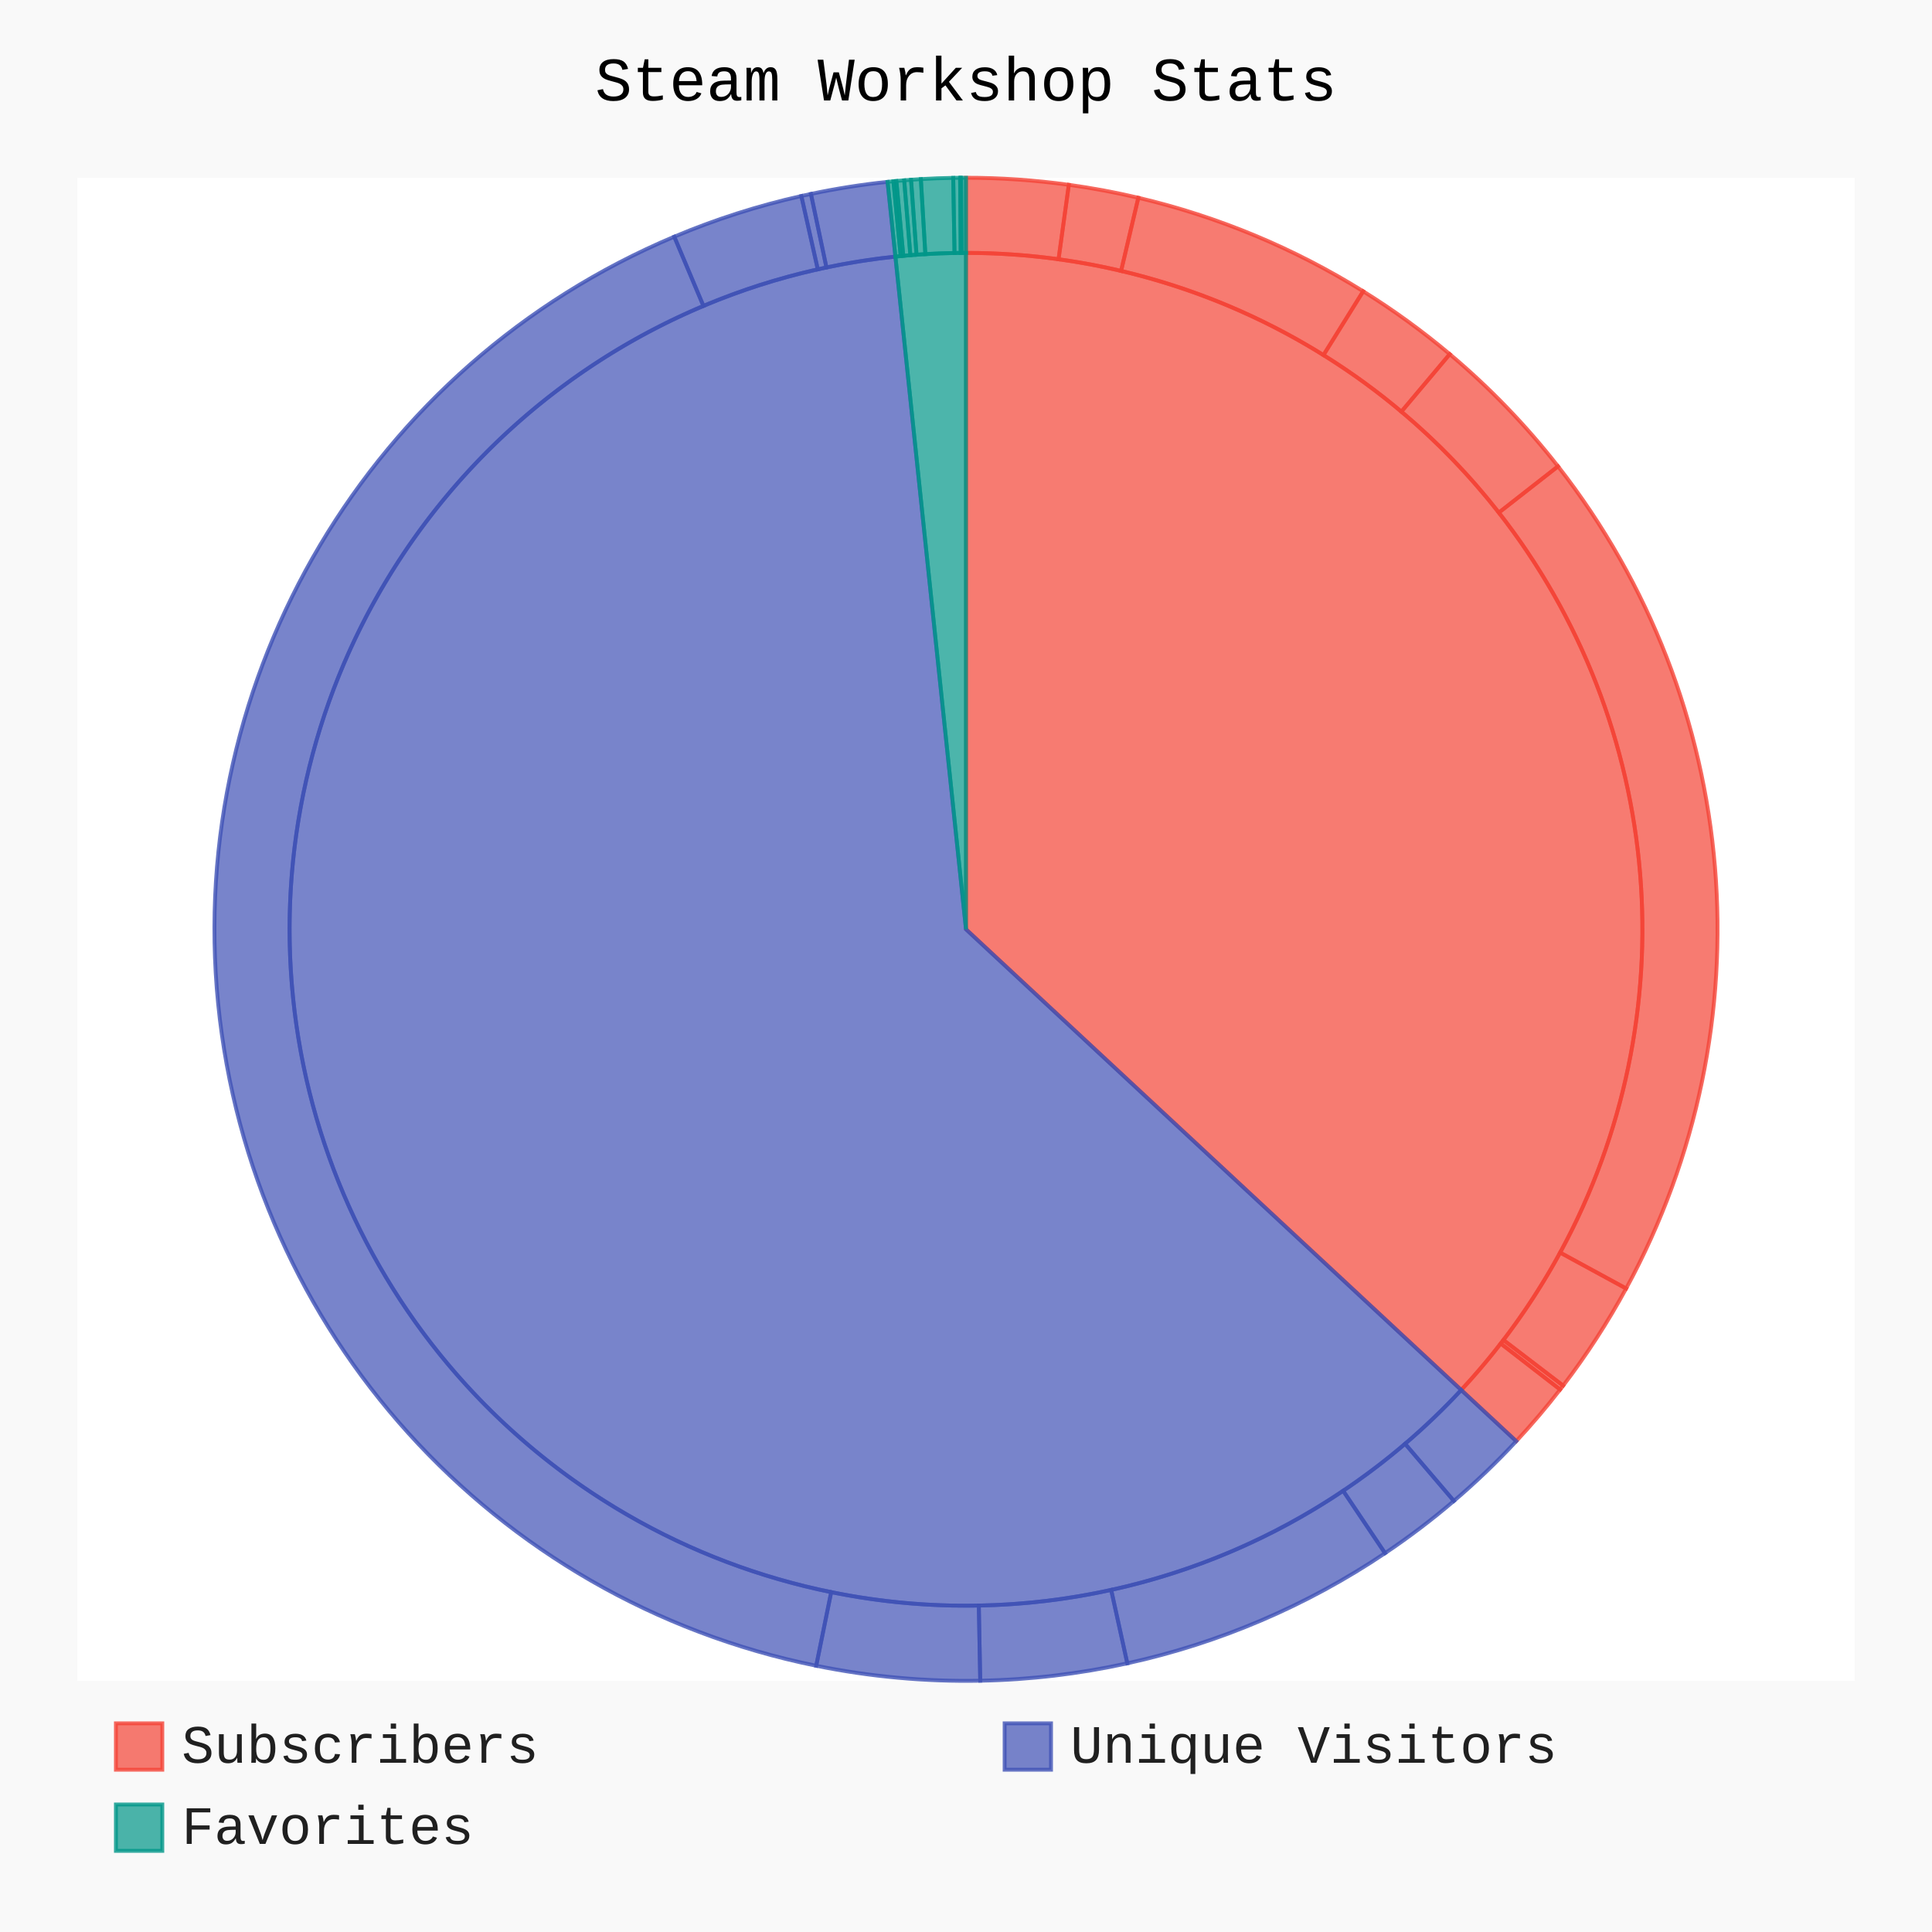
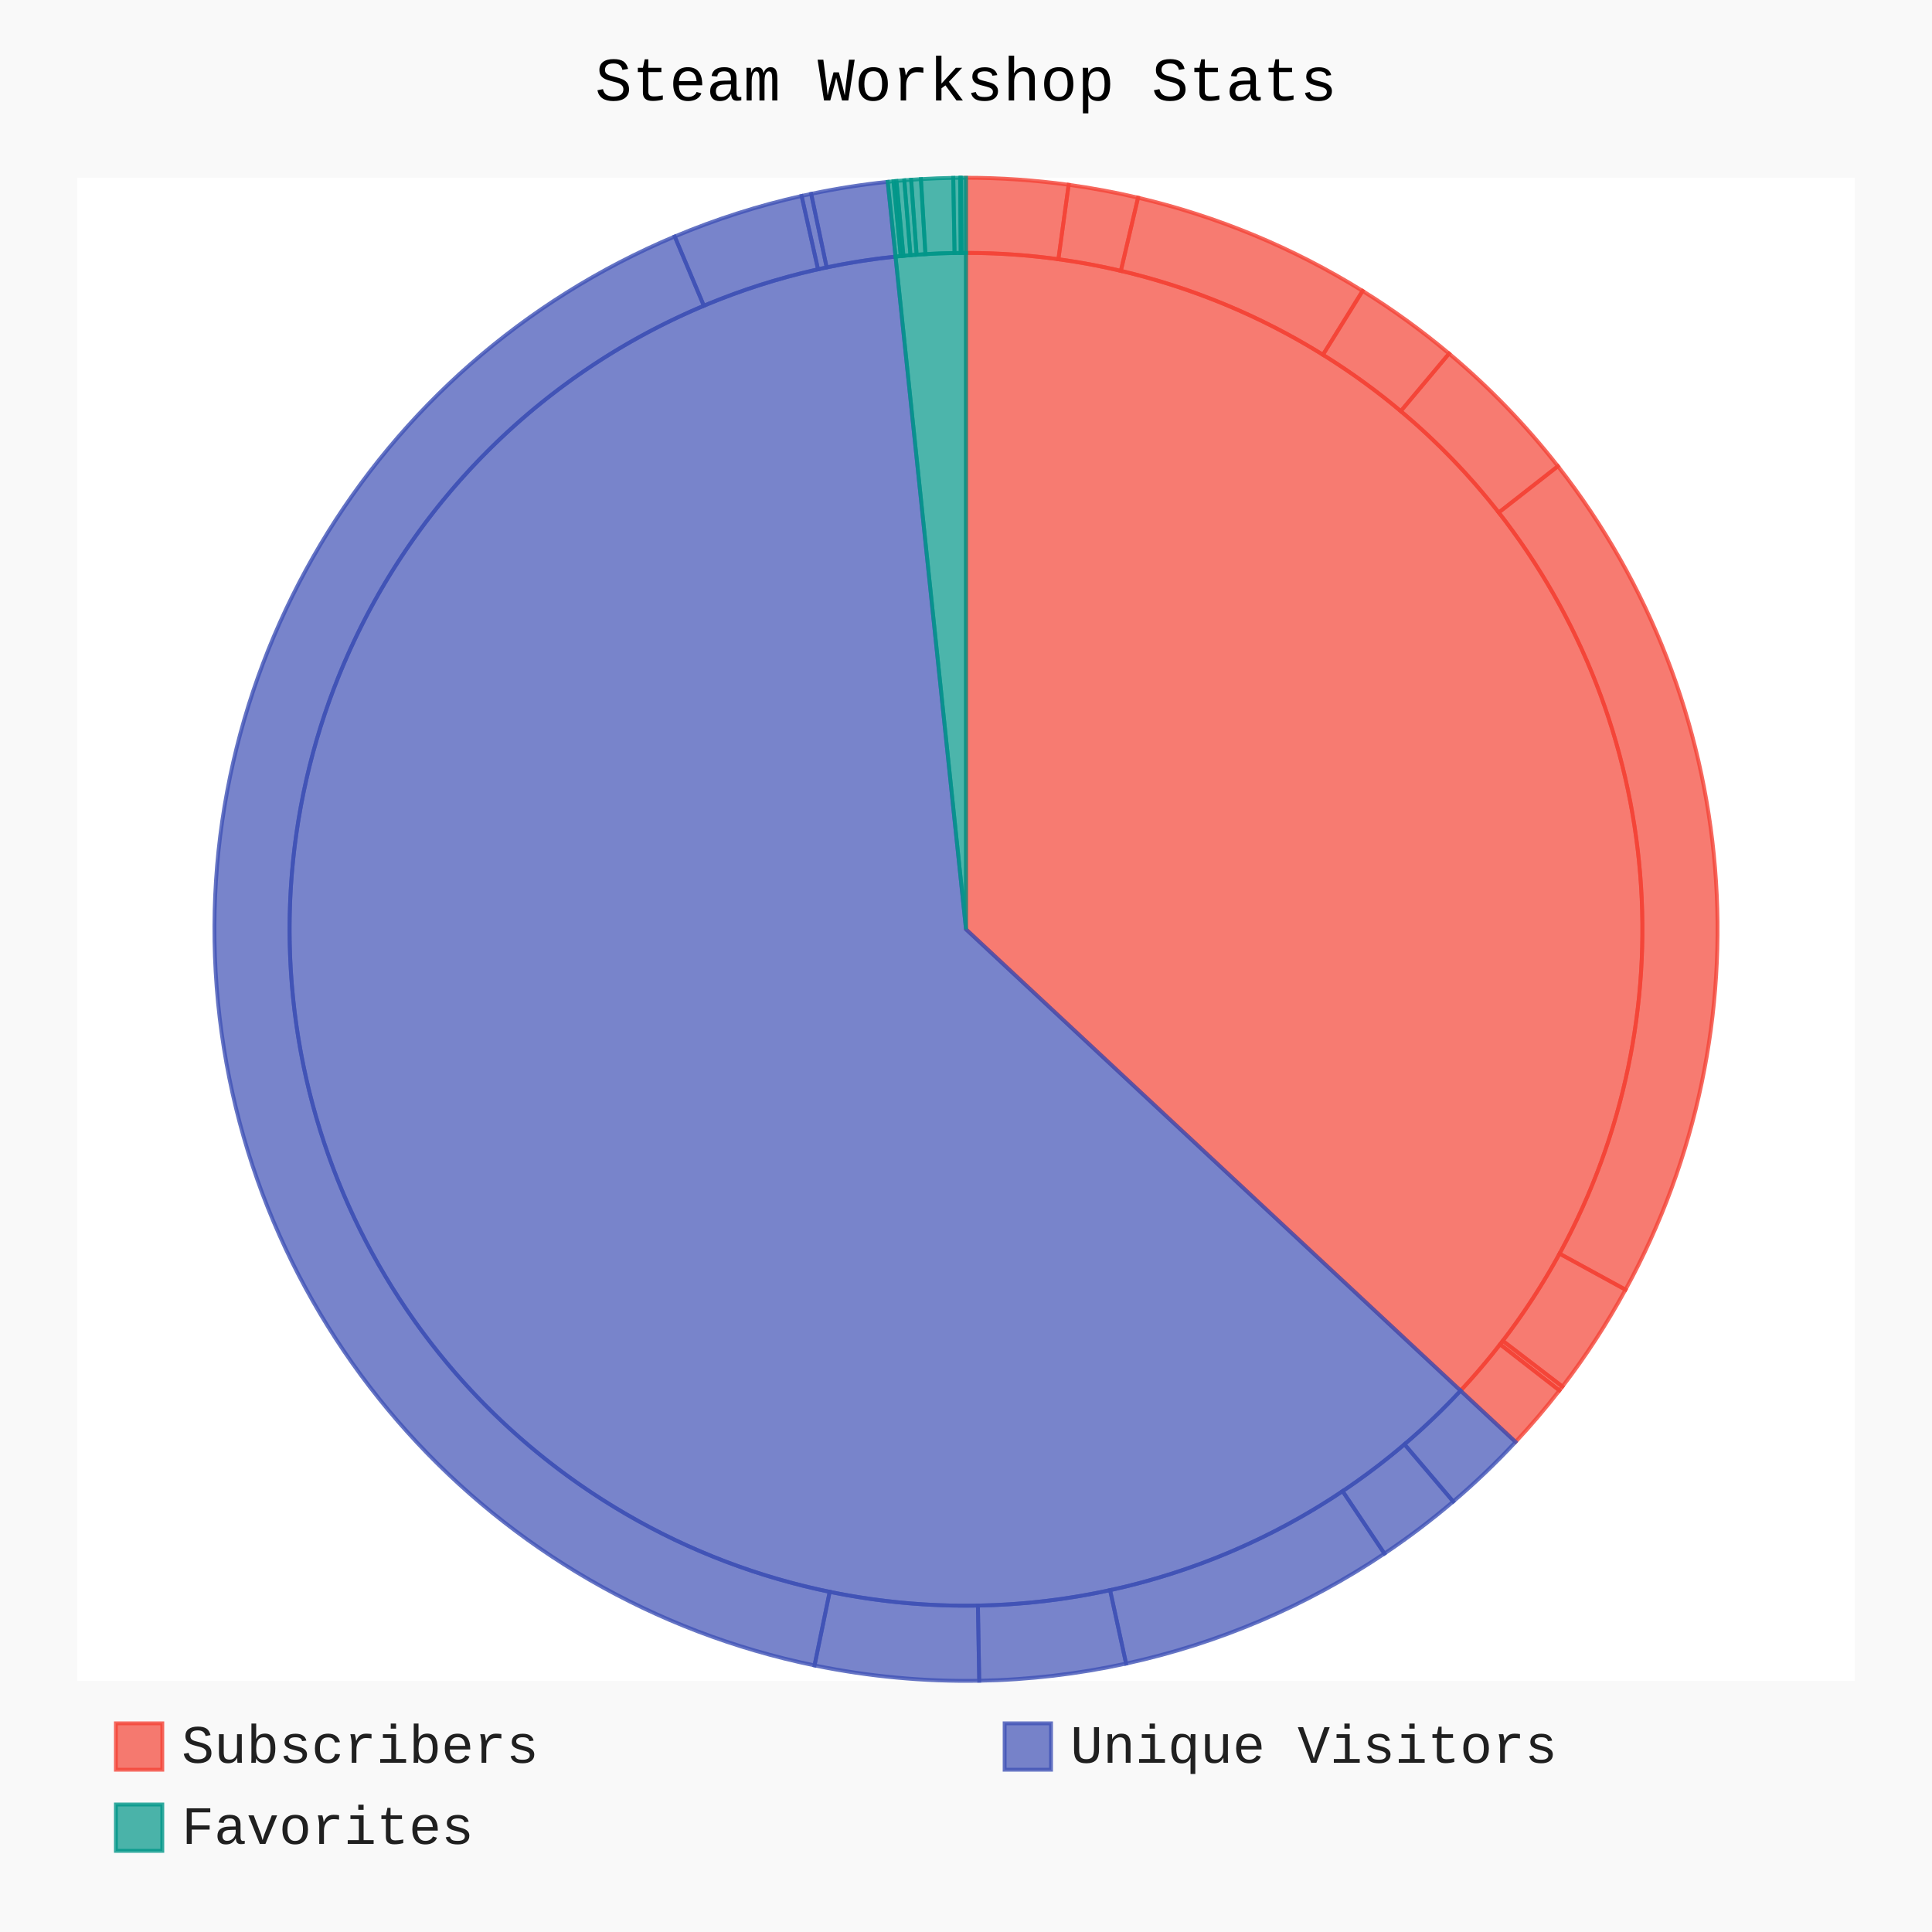
- <svg xmlns="http://www.w3.org/2000/svg" id="chart-5f4dbc70-7d49-49d0-8728-f230b29866b0" class="pygal-chart" viewBox="0 0 500 500" width="500" height="500">
+ <svg xmlns="http://www.w3.org/2000/svg" id="chart-46b74b4c-9e61-4834-9c75-43b036c89100" class="pygal-chart" viewBox="0 0 500 500" width="500" height="500">
  <defs>
-     <style type="text/css">#chart-5f4dbc70-7d49-49d0-8728-f230b29866b0{-webkit-user-select:none;-webkit-font-smoothing:antialiased;font-family:Consolas,"Liberation Mono",Menlo,Courier,monospace}#chart-5f4dbc70-7d49-49d0-8728-f230b29866b0 .title{font-family:Consolas,"Liberation Mono",Menlo,Courier,monospace;font-size:16px}#chart-5f4dbc70-7d49-49d0-8728-f230b29866b0 .legends .legend text{font-family:Consolas,"Liberation Mono",Menlo,Courier,monospace;font-size:14px}#chart-5f4dbc70-7d49-49d0-8728-f230b29866b0 .axis text{font-family:Consolas,"Liberation Mono",Menlo,Courier,monospace;font-size:10px}#chart-5f4dbc70-7d49-49d0-8728-f230b29866b0 .axis text.major{font-family:Consolas,"Liberation Mono",Menlo,Courier,monospace;font-size:10px}#chart-5f4dbc70-7d49-49d0-8728-f230b29866b0 .text-overlay text.value{font-family:Consolas,"Liberation Mono",Menlo,Courier,monospace;font-size:16px}#chart-5f4dbc70-7d49-49d0-8728-f230b29866b0 .text-overlay text.label{font-family:Consolas,"Liberation Mono",Menlo,Courier,monospace;font-size:10px}#chart-5f4dbc70-7d49-49d0-8728-f230b29866b0 .tooltip{font-family:Consolas,"Liberation Mono",Menlo,Courier,monospace;font-size:14px}#chart-5f4dbc70-7d49-49d0-8728-f230b29866b0 text.no_data{font-family:Consolas,"Liberation Mono",Menlo,Courier,monospace;font-size:64px}
- #chart-5f4dbc70-7d49-49d0-8728-f230b29866b0{background-color:rgba(249,249,249,1)}#chart-5f4dbc70-7d49-49d0-8728-f230b29866b0 path,#chart-5f4dbc70-7d49-49d0-8728-f230b29866b0 line,#chart-5f4dbc70-7d49-49d0-8728-f230b29866b0 rect,#chart-5f4dbc70-7d49-49d0-8728-f230b29866b0 circle{-webkit-transition:150ms;-moz-transition:150ms;transition:150ms}#chart-5f4dbc70-7d49-49d0-8728-f230b29866b0 .graph &gt; .background{fill:rgba(249,249,249,1)}#chart-5f4dbc70-7d49-49d0-8728-f230b29866b0 .plot &gt; .background{fill:rgba(255,255,255,1)}#chart-5f4dbc70-7d49-49d0-8728-f230b29866b0 .graph{fill:rgba(0,0,0,.87)}#chart-5f4dbc70-7d49-49d0-8728-f230b29866b0 text.no_data{fill:rgba(0,0,0,1)}#chart-5f4dbc70-7d49-49d0-8728-f230b29866b0 .title{fill:rgba(0,0,0,1)}#chart-5f4dbc70-7d49-49d0-8728-f230b29866b0 .legends .legend text{fill:rgba(0,0,0,.87)}#chart-5f4dbc70-7d49-49d0-8728-f230b29866b0 .legends .legend:hover text{fill:rgba(0,0,0,1)}#chart-5f4dbc70-7d49-49d0-8728-f230b29866b0 .axis .line{stroke:rgba(0,0,0,1)}#chart-5f4dbc70-7d49-49d0-8728-f230b29866b0 .axis .guide.line{stroke:rgba(0,0,0,.54)}#chart-5f4dbc70-7d49-49d0-8728-f230b29866b0 .axis .major.line{stroke:rgba(0,0,0,.87)}#chart-5f4dbc70-7d49-49d0-8728-f230b29866b0 .axis text.major{fill:rgba(0,0,0,1)}#chart-5f4dbc70-7d49-49d0-8728-f230b29866b0 .axis.y .guides:hover .guide.line,#chart-5f4dbc70-7d49-49d0-8728-f230b29866b0 .line-graph .axis.x .guides:hover .guide.line,#chart-5f4dbc70-7d49-49d0-8728-f230b29866b0 .stackedline-graph .axis.x .guides:hover .guide.line,#chart-5f4dbc70-7d49-49d0-8728-f230b29866b0 .xy-graph .axis.x .guides:hover .guide.line{stroke:rgba(0,0,0,1)}#chart-5f4dbc70-7d49-49d0-8728-f230b29866b0 .axis .guides:hover text{fill:rgba(0,0,0,1)}#chart-5f4dbc70-7d49-49d0-8728-f230b29866b0 .reactive{fill-opacity:.7;stroke-opacity:.8;stroke-width:1}#chart-5f4dbc70-7d49-49d0-8728-f230b29866b0 .ci{stroke:rgba(0,0,0,.87)}#chart-5f4dbc70-7d49-49d0-8728-f230b29866b0 .reactive.active,#chart-5f4dbc70-7d49-49d0-8728-f230b29866b0 .active .reactive{fill-opacity:.8;stroke-opacity:.9;stroke-width:4}#chart-5f4dbc70-7d49-49d0-8728-f230b29866b0 .ci .reactive.active{stroke-width:1.5}#chart-5f4dbc70-7d49-49d0-8728-f230b29866b0 .series text{fill:rgba(0,0,0,1)}#chart-5f4dbc70-7d49-49d0-8728-f230b29866b0 .tooltip rect{fill:rgba(255,255,255,1);stroke:rgba(0,0,0,1);-webkit-transition:opacity 150ms;-moz-transition:opacity 150ms;transition:opacity 150ms}#chart-5f4dbc70-7d49-49d0-8728-f230b29866b0 .tooltip .label{fill:rgba(0,0,0,.87)}#chart-5f4dbc70-7d49-49d0-8728-f230b29866b0 .tooltip .label{fill:rgba(0,0,0,.87)}#chart-5f4dbc70-7d49-49d0-8728-f230b29866b0 .tooltip .legend{font-size:.8em;fill:rgba(0,0,0,.54)}#chart-5f4dbc70-7d49-49d0-8728-f230b29866b0 .tooltip .x_label{font-size:.6em;fill:rgba(0,0,0,1)}#chart-5f4dbc70-7d49-49d0-8728-f230b29866b0 .tooltip .xlink{font-size:.5em;text-decoration:underline}#chart-5f4dbc70-7d49-49d0-8728-f230b29866b0 .tooltip .value{font-size:1.5em}#chart-5f4dbc70-7d49-49d0-8728-f230b29866b0 .bound{font-size:.5em}#chart-5f4dbc70-7d49-49d0-8728-f230b29866b0 .max-value{font-size:.75em;fill:rgba(0,0,0,.54)}#chart-5f4dbc70-7d49-49d0-8728-f230b29866b0 .map-element{fill:rgba(255,255,255,1);stroke:rgba(0,0,0,.54) !important}#chart-5f4dbc70-7d49-49d0-8728-f230b29866b0 .map-element .reactive{fill-opacity:inherit;stroke-opacity:inherit}#chart-5f4dbc70-7d49-49d0-8728-f230b29866b0 .color-0,#chart-5f4dbc70-7d49-49d0-8728-f230b29866b0 .color-0 a:visited{stroke:#F44336;fill:#F44336}#chart-5f4dbc70-7d49-49d0-8728-f230b29866b0 .color-1,#chart-5f4dbc70-7d49-49d0-8728-f230b29866b0 .color-1 a:visited{stroke:#3F51B5;fill:#3F51B5}#chart-5f4dbc70-7d49-49d0-8728-f230b29866b0 .color-2,#chart-5f4dbc70-7d49-49d0-8728-f230b29866b0 .color-2 a:visited{stroke:#009688;fill:#009688}#chart-5f4dbc70-7d49-49d0-8728-f230b29866b0 .text-overlay .color-0 text{fill:black}#chart-5f4dbc70-7d49-49d0-8728-f230b29866b0 .text-overlay .color-1 text{fill:black}#chart-5f4dbc70-7d49-49d0-8728-f230b29866b0 .text-overlay .color-2 text{fill:black}
- #chart-5f4dbc70-7d49-49d0-8728-f230b29866b0 text.no_data{text-anchor:middle}#chart-5f4dbc70-7d49-49d0-8728-f230b29866b0 .guide.line{fill:none}#chart-5f4dbc70-7d49-49d0-8728-f230b29866b0 .centered{text-anchor:middle}#chart-5f4dbc70-7d49-49d0-8728-f230b29866b0 .title{text-anchor:middle}#chart-5f4dbc70-7d49-49d0-8728-f230b29866b0 .legends .legend text{fill-opacity:1}#chart-5f4dbc70-7d49-49d0-8728-f230b29866b0 .axis.x text{text-anchor:middle}#chart-5f4dbc70-7d49-49d0-8728-f230b29866b0 .axis.x:not(.web) text[transform]{text-anchor:start}#chart-5f4dbc70-7d49-49d0-8728-f230b29866b0 .axis.x:not(.web) text[transform].backwards{text-anchor:end}#chart-5f4dbc70-7d49-49d0-8728-f230b29866b0 .axis.y text{text-anchor:end}#chart-5f4dbc70-7d49-49d0-8728-f230b29866b0 .axis.y text[transform].backwards{text-anchor:start}#chart-5f4dbc70-7d49-49d0-8728-f230b29866b0 .axis.y2 text{text-anchor:start}#chart-5f4dbc70-7d49-49d0-8728-f230b29866b0 .axis.y2 text[transform].backwards{text-anchor:end}#chart-5f4dbc70-7d49-49d0-8728-f230b29866b0 .axis .guide.line{stroke-dasharray:4,4;stroke:black}#chart-5f4dbc70-7d49-49d0-8728-f230b29866b0 .axis .major.guide.line{stroke-dasharray:6,6;stroke:black}#chart-5f4dbc70-7d49-49d0-8728-f230b29866b0 .horizontal .axis.y .guide.line,#chart-5f4dbc70-7d49-49d0-8728-f230b29866b0 .horizontal .axis.y2 .guide.line,#chart-5f4dbc70-7d49-49d0-8728-f230b29866b0 .vertical .axis.x .guide.line{opacity:0}#chart-5f4dbc70-7d49-49d0-8728-f230b29866b0 .horizontal .axis.always_show .guide.line,#chart-5f4dbc70-7d49-49d0-8728-f230b29866b0 .vertical .axis.always_show .guide.line{opacity:1 !important}#chart-5f4dbc70-7d49-49d0-8728-f230b29866b0 .axis.y .guides:hover .guide.line,#chart-5f4dbc70-7d49-49d0-8728-f230b29866b0 .axis.y2 .guides:hover .guide.line,#chart-5f4dbc70-7d49-49d0-8728-f230b29866b0 .axis.x .guides:hover .guide.line{opacity:1}#chart-5f4dbc70-7d49-49d0-8728-f230b29866b0 .axis .guides:hover text{opacity:1}#chart-5f4dbc70-7d49-49d0-8728-f230b29866b0 .nofill{fill:none}#chart-5f4dbc70-7d49-49d0-8728-f230b29866b0 .subtle-fill{fill-opacity:.2}#chart-5f4dbc70-7d49-49d0-8728-f230b29866b0 .dot{stroke-width:1px;fill-opacity:1;stroke-opacity:1}#chart-5f4dbc70-7d49-49d0-8728-f230b29866b0 .dot.active{stroke-width:5px}#chart-5f4dbc70-7d49-49d0-8728-f230b29866b0 .dot.negative{fill:transparent}#chart-5f4dbc70-7d49-49d0-8728-f230b29866b0 text,#chart-5f4dbc70-7d49-49d0-8728-f230b29866b0 tspan{stroke:none !important}#chart-5f4dbc70-7d49-49d0-8728-f230b29866b0 .series text.active{opacity:1}#chart-5f4dbc70-7d49-49d0-8728-f230b29866b0 .tooltip rect{fill-opacity:.95;stroke-width:.5}#chart-5f4dbc70-7d49-49d0-8728-f230b29866b0 .tooltip text{fill-opacity:1}#chart-5f4dbc70-7d49-49d0-8728-f230b29866b0 .showable{visibility:hidden}#chart-5f4dbc70-7d49-49d0-8728-f230b29866b0 .showable.shown{visibility:visible}#chart-5f4dbc70-7d49-49d0-8728-f230b29866b0 .gauge-background{fill:rgba(229,229,229,1);stroke:none}#chart-5f4dbc70-7d49-49d0-8728-f230b29866b0 .bg-lines{stroke:rgba(249,249,249,1);stroke-width:2px}</style>
+     <style type="text/css">#chart-46b74b4c-9e61-4834-9c75-43b036c89100{-webkit-user-select:none;-webkit-font-smoothing:antialiased;font-family:Consolas,"Liberation Mono",Menlo,Courier,monospace}#chart-46b74b4c-9e61-4834-9c75-43b036c89100 .title{font-family:Consolas,"Liberation Mono",Menlo,Courier,monospace;font-size:16px}#chart-46b74b4c-9e61-4834-9c75-43b036c89100 .legends .legend text{font-family:Consolas,"Liberation Mono",Menlo,Courier,monospace;font-size:14px}#chart-46b74b4c-9e61-4834-9c75-43b036c89100 .axis text{font-family:Consolas,"Liberation Mono",Menlo,Courier,monospace;font-size:10px}#chart-46b74b4c-9e61-4834-9c75-43b036c89100 .axis text.major{font-family:Consolas,"Liberation Mono",Menlo,Courier,monospace;font-size:10px}#chart-46b74b4c-9e61-4834-9c75-43b036c89100 .text-overlay text.value{font-family:Consolas,"Liberation Mono",Menlo,Courier,monospace;font-size:16px}#chart-46b74b4c-9e61-4834-9c75-43b036c89100 .text-overlay text.label{font-family:Consolas,"Liberation Mono",Menlo,Courier,monospace;font-size:10px}#chart-46b74b4c-9e61-4834-9c75-43b036c89100 .tooltip{font-family:Consolas,"Liberation Mono",Menlo,Courier,monospace;font-size:14px}#chart-46b74b4c-9e61-4834-9c75-43b036c89100 text.no_data{font-family:Consolas,"Liberation Mono",Menlo,Courier,monospace;font-size:64px}
+ #chart-46b74b4c-9e61-4834-9c75-43b036c89100{background-color:rgba(249,249,249,1)}#chart-46b74b4c-9e61-4834-9c75-43b036c89100 path,#chart-46b74b4c-9e61-4834-9c75-43b036c89100 line,#chart-46b74b4c-9e61-4834-9c75-43b036c89100 rect,#chart-46b74b4c-9e61-4834-9c75-43b036c89100 circle{-webkit-transition:150ms;-moz-transition:150ms;transition:150ms}#chart-46b74b4c-9e61-4834-9c75-43b036c89100 .graph &gt; .background{fill:rgba(249,249,249,1)}#chart-46b74b4c-9e61-4834-9c75-43b036c89100 .plot &gt; .background{fill:rgba(255,255,255,1)}#chart-46b74b4c-9e61-4834-9c75-43b036c89100 .graph{fill:rgba(0,0,0,.87)}#chart-46b74b4c-9e61-4834-9c75-43b036c89100 text.no_data{fill:rgba(0,0,0,1)}#chart-46b74b4c-9e61-4834-9c75-43b036c89100 .title{fill:rgba(0,0,0,1)}#chart-46b74b4c-9e61-4834-9c75-43b036c89100 .legends .legend text{fill:rgba(0,0,0,.87)}#chart-46b74b4c-9e61-4834-9c75-43b036c89100 .legends .legend:hover text{fill:rgba(0,0,0,1)}#chart-46b74b4c-9e61-4834-9c75-43b036c89100 .axis .line{stroke:rgba(0,0,0,1)}#chart-46b74b4c-9e61-4834-9c75-43b036c89100 .axis .guide.line{stroke:rgba(0,0,0,.54)}#chart-46b74b4c-9e61-4834-9c75-43b036c89100 .axis .major.line{stroke:rgba(0,0,0,.87)}#chart-46b74b4c-9e61-4834-9c75-43b036c89100 .axis text.major{fill:rgba(0,0,0,1)}#chart-46b74b4c-9e61-4834-9c75-43b036c89100 .axis.y .guides:hover .guide.line,#chart-46b74b4c-9e61-4834-9c75-43b036c89100 .line-graph .axis.x .guides:hover .guide.line,#chart-46b74b4c-9e61-4834-9c75-43b036c89100 .stackedline-graph .axis.x .guides:hover .guide.line,#chart-46b74b4c-9e61-4834-9c75-43b036c89100 .xy-graph .axis.x .guides:hover .guide.line{stroke:rgba(0,0,0,1)}#chart-46b74b4c-9e61-4834-9c75-43b036c89100 .axis .guides:hover text{fill:rgba(0,0,0,1)}#chart-46b74b4c-9e61-4834-9c75-43b036c89100 .reactive{fill-opacity:.7;stroke-opacity:.8;stroke-width:1}#chart-46b74b4c-9e61-4834-9c75-43b036c89100 .ci{stroke:rgba(0,0,0,.87)}#chart-46b74b4c-9e61-4834-9c75-43b036c89100 .reactive.active,#chart-46b74b4c-9e61-4834-9c75-43b036c89100 .active .reactive{fill-opacity:.8;stroke-opacity:.9;stroke-width:4}#chart-46b74b4c-9e61-4834-9c75-43b036c89100 .ci .reactive.active{stroke-width:1.5}#chart-46b74b4c-9e61-4834-9c75-43b036c89100 .series text{fill:rgba(0,0,0,1)}#chart-46b74b4c-9e61-4834-9c75-43b036c89100 .tooltip rect{fill:rgba(255,255,255,1);stroke:rgba(0,0,0,1);-webkit-transition:opacity 150ms;-moz-transition:opacity 150ms;transition:opacity 150ms}#chart-46b74b4c-9e61-4834-9c75-43b036c89100 .tooltip .label{fill:rgba(0,0,0,.87)}#chart-46b74b4c-9e61-4834-9c75-43b036c89100 .tooltip .label{fill:rgba(0,0,0,.87)}#chart-46b74b4c-9e61-4834-9c75-43b036c89100 .tooltip .legend{font-size:.8em;fill:rgba(0,0,0,.54)}#chart-46b74b4c-9e61-4834-9c75-43b036c89100 .tooltip .x_label{font-size:.6em;fill:rgba(0,0,0,1)}#chart-46b74b4c-9e61-4834-9c75-43b036c89100 .tooltip .xlink{font-size:.5em;text-decoration:underline}#chart-46b74b4c-9e61-4834-9c75-43b036c89100 .tooltip .value{font-size:1.5em}#chart-46b74b4c-9e61-4834-9c75-43b036c89100 .bound{font-size:.5em}#chart-46b74b4c-9e61-4834-9c75-43b036c89100 .max-value{font-size:.75em;fill:rgba(0,0,0,.54)}#chart-46b74b4c-9e61-4834-9c75-43b036c89100 .map-element{fill:rgba(255,255,255,1);stroke:rgba(0,0,0,.54) !important}#chart-46b74b4c-9e61-4834-9c75-43b036c89100 .map-element .reactive{fill-opacity:inherit;stroke-opacity:inherit}#chart-46b74b4c-9e61-4834-9c75-43b036c89100 .color-0,#chart-46b74b4c-9e61-4834-9c75-43b036c89100 .color-0 a:visited{stroke:#F44336;fill:#F44336}#chart-46b74b4c-9e61-4834-9c75-43b036c89100 .color-1,#chart-46b74b4c-9e61-4834-9c75-43b036c89100 .color-1 a:visited{stroke:#3F51B5;fill:#3F51B5}#chart-46b74b4c-9e61-4834-9c75-43b036c89100 .color-2,#chart-46b74b4c-9e61-4834-9c75-43b036c89100 .color-2 a:visited{stroke:#009688;fill:#009688}#chart-46b74b4c-9e61-4834-9c75-43b036c89100 .text-overlay .color-0 text{fill:black}#chart-46b74b4c-9e61-4834-9c75-43b036c89100 .text-overlay .color-1 text{fill:black}#chart-46b74b4c-9e61-4834-9c75-43b036c89100 .text-overlay .color-2 text{fill:black}
+ #chart-46b74b4c-9e61-4834-9c75-43b036c89100 text.no_data{text-anchor:middle}#chart-46b74b4c-9e61-4834-9c75-43b036c89100 .guide.line{fill:none}#chart-46b74b4c-9e61-4834-9c75-43b036c89100 .centered{text-anchor:middle}#chart-46b74b4c-9e61-4834-9c75-43b036c89100 .title{text-anchor:middle}#chart-46b74b4c-9e61-4834-9c75-43b036c89100 .legends .legend text{fill-opacity:1}#chart-46b74b4c-9e61-4834-9c75-43b036c89100 .axis.x text{text-anchor:middle}#chart-46b74b4c-9e61-4834-9c75-43b036c89100 .axis.x:not(.web) text[transform]{text-anchor:start}#chart-46b74b4c-9e61-4834-9c75-43b036c89100 .axis.x:not(.web) text[transform].backwards{text-anchor:end}#chart-46b74b4c-9e61-4834-9c75-43b036c89100 .axis.y text{text-anchor:end}#chart-46b74b4c-9e61-4834-9c75-43b036c89100 .axis.y text[transform].backwards{text-anchor:start}#chart-46b74b4c-9e61-4834-9c75-43b036c89100 .axis.y2 text{text-anchor:start}#chart-46b74b4c-9e61-4834-9c75-43b036c89100 .axis.y2 text[transform].backwards{text-anchor:end}#chart-46b74b4c-9e61-4834-9c75-43b036c89100 .axis .guide.line{stroke-dasharray:4,4;stroke:black}#chart-46b74b4c-9e61-4834-9c75-43b036c89100 .axis .major.guide.line{stroke-dasharray:6,6;stroke:black}#chart-46b74b4c-9e61-4834-9c75-43b036c89100 .horizontal .axis.y .guide.line,#chart-46b74b4c-9e61-4834-9c75-43b036c89100 .horizontal .axis.y2 .guide.line,#chart-46b74b4c-9e61-4834-9c75-43b036c89100 .vertical .axis.x .guide.line{opacity:0}#chart-46b74b4c-9e61-4834-9c75-43b036c89100 .horizontal .axis.always_show .guide.line,#chart-46b74b4c-9e61-4834-9c75-43b036c89100 .vertical .axis.always_show .guide.line{opacity:1 !important}#chart-46b74b4c-9e61-4834-9c75-43b036c89100 .axis.y .guides:hover .guide.line,#chart-46b74b4c-9e61-4834-9c75-43b036c89100 .axis.y2 .guides:hover .guide.line,#chart-46b74b4c-9e61-4834-9c75-43b036c89100 .axis.x .guides:hover .guide.line{opacity:1}#chart-46b74b4c-9e61-4834-9c75-43b036c89100 .axis .guides:hover text{opacity:1}#chart-46b74b4c-9e61-4834-9c75-43b036c89100 .nofill{fill:none}#chart-46b74b4c-9e61-4834-9c75-43b036c89100 .subtle-fill{fill-opacity:.2}#chart-46b74b4c-9e61-4834-9c75-43b036c89100 .dot{stroke-width:1px;fill-opacity:1;stroke-opacity:1}#chart-46b74b4c-9e61-4834-9c75-43b036c89100 .dot.active{stroke-width:5px}#chart-46b74b4c-9e61-4834-9c75-43b036c89100 .dot.negative{fill:transparent}#chart-46b74b4c-9e61-4834-9c75-43b036c89100 text,#chart-46b74b4c-9e61-4834-9c75-43b036c89100 tspan{stroke:none !important}#chart-46b74b4c-9e61-4834-9c75-43b036c89100 .series text.active{opacity:1}#chart-46b74b4c-9e61-4834-9c75-43b036c89100 .tooltip rect{fill-opacity:.95;stroke-width:.5}#chart-46b74b4c-9e61-4834-9c75-43b036c89100 .tooltip text{fill-opacity:1}#chart-46b74b4c-9e61-4834-9c75-43b036c89100 .showable{visibility:hidden}#chart-46b74b4c-9e61-4834-9c75-43b036c89100 .showable.shown{visibility:visible}#chart-46b74b4c-9e61-4834-9c75-43b036c89100 .gauge-background{fill:rgba(229,229,229,1);stroke:none}#chart-46b74b4c-9e61-4834-9c75-43b036c89100 .bg-lines{stroke:rgba(249,249,249,1);stroke-width:2px}</style>
  </defs>
  <g class="graph pie-graph vertical">
    <rect x="0" y="0" width="500" height="500" class="background" />
    <g transform="translate(20, 46)" class="plot">
      <rect x="0" y="0" width="460" height="389.0" class="background" />
      <g class="series serie-0 color-0">
        <g class="slices">
          <g class="slice">
-             <path d="M230 0 A194.5 194.5 0 0 1 256.61 1.829 L253.949 21.096 A175.05 175.05 0 0 0 230 19.45 z" class="slice reactive tooltip-trigger" />
+             <path d="M230 0 A194.5 194.5 0 0 1 256.566 1.823 L253.91 21.091 A175.05 175.05 0 0 0 230 19.45 z" class="slice reactive tooltip-trigger" />
          </g>
          <g class="slice">
-             <path d="M256.61 1.829 A194.5 194.5 0 0 1 274.598 5.182 L270.138 24.114 A175.05 175.05 0 0 0 253.949 21.096 z" class="slice reactive tooltip-trigger" />
+             <path d="M256.566 1.823 A194.5 194.5 0 0 1 274.525 5.165 L270.073 24.099 A175.05 175.05 0 0 0 253.91 21.091 z" class="slice reactive tooltip-trigger" />
          </g>
          <g class="slice">
-             <path d="M274.598 5.182 A194.5 194.5 0 0 1 332.791 29.381 L322.512 45.893 A175.05 175.05 0 0 0 270.138 24.114 z" class="slice reactive tooltip-trigger" />
+             <path d="M274.525 5.165 A194.5 194.5 0 0 1 332.638 29.286 L322.375 45.808 A175.05 175.05 0 0 0 270.073 24.099 z" class="slice reactive tooltip-trigger" />
          </g>
          <g class="slice">
-             <path d="M332.791 29.381 A194.5 194.5 0 0 1 355.195 45.65 L342.676 60.535 A175.05 175.05 0 0 0 322.512 45.893 z" class="slice reactive tooltip-trigger" />
+             <path d="M332.638 29.286 A194.5 194.5 0 0 1 355.022 45.504 L342.52 60.404 A175.05 175.05 0 0 0 322.375 45.808 z" class="slice reactive tooltip-trigger" />
          </g>
          <g class="slice">
-             <path d="M355.195 45.65 A194.5 194.5 0 0 1 383.214 74.685 L367.893 86.666 A175.05 175.05 0 0 0 342.676 60.535 z" class="slice reactive tooltip-trigger" />
+             <path d="M355.022 45.504 A194.5 194.5 0 0 1 383.19 74.654 L367.871 86.638 A175.05 175.05 0 0 0 342.52 60.404 z" class="slice reactive tooltip-trigger" />
          </g>
          <g class="slice">
-             <path d="M383.214 74.685 A194.5 194.5 0 0 1 400.845 287.463 L383.761 278.167 A175.05 175.05 0 0 0 367.893 86.666 z" class="slice reactive tooltip-trigger" />
+             <path d="M383.19 74.654 A194.5 194.5 0 0 1 400.68 287.767 L383.612 278.44 A175.05 175.05 0 0 0 367.871 86.638 z" class="slice reactive tooltip-trigger" />
          </g>
          <g class="slice">
-             <path d="M400.845 287.463 A194.5 194.5 0 0 1 384.536 312.606 L369.082 300.795 A175.05 175.05 0 0 0 383.761 278.167 z" class="slice reactive tooltip-trigger" />
+             <path d="M400.68 287.767 A194.5 194.5 0 0 1 384.355 312.841 L368.92 301.007 A175.05 175.05 0 0 0 383.612 278.44 z" class="slice reactive tooltip-trigger" />
          </g>
          <g class="slice">
-             <path d="M384.536 312.606 A194.5 194.5 0 0 1 383.761 313.613 L368.385 301.702 A175.05 175.05 0 0 0 369.082 300.795 z" class="slice reactive tooltip-trigger" />
+             <path d="M384.355 312.841 A194.5 194.5 0 0 1 383.58 313.846 L368.222 301.911 A175.05 175.05 0 0 0 368.92 301.007 z" class="slice reactive tooltip-trigger" />
          </g>
          <g class="slice">
-             <path d="M383.761 313.613 A194.5 194.5 0 0 1 372.408 326.978 L358.167 313.73 A175.05 175.05 0 0 0 368.385 301.702 z" class="slice reactive tooltip-trigger" />
+             <path d="M383.58 313.846 A194.5 194.5 0 0 1 372.227 327.172 L358.004 313.905 A175.05 175.05 0 0 0 368.222 301.911 z" class="slice reactive tooltip-trigger" />
          </g>
          <g class="big_slice">
-             <path d="M230 19.45 A175.05 175.05 0 0 1 358.167 313.73 L230 194.5 A0 0 0 0 0 230 194.5 z" class="slice reactive tooltip-trigger" />
+             <path d="M230 19.45 A175.05 175.05 0 0 1 358.004 313.905 L230 194.5 A0 0 0 0 0 230 194.5 z" class="slice reactive tooltip-trigger" />
          </g>
        </g>
      </g>
      <g class="series serie-1 color-1">
        <g class="slices">
          <g class="slice">
-             <path d="M372.408 326.978 A194.5 194.5 0 0 1 356.262 342.446 L343.636 327.652 A175.05 175.05 0 0 0 358.167 313.73 z" class="slice reactive tooltip-trigger" />
+             <path d="M372.227 327.172 A194.5 194.5 0 0 1 356.088 342.595 L343.479 327.785 A175.05 175.05 0 0 0 358.004 313.905 z" class="slice reactive tooltip-trigger" />
          </g>
          <g class="slice">
-             <path d="M356.262 342.446 A194.5 194.5 0 0 1 338.448 355.96 L327.603 339.814 A175.05 175.05 0 0 0 343.636 327.652 z" class="slice reactive tooltip-trigger" />
+             <path d="M356.088 342.595 A194.5 194.5 0 0 1 338.289 356.066 L327.46 339.91 A175.05 175.05 0 0 0 343.479 327.785 z" class="slice reactive tooltip-trigger" />
          </g>
          <g class="slice">
-             <path d="M338.448 355.96 A194.5 194.5 0 0 1 271.748 384.467 L267.573 365.47 A175.05 175.05 0 0 0 327.603 339.814 z" class="slice reactive tooltip-trigger" />
+             <path d="M338.289 356.066 A194.5 194.5 0 0 1 271.431 384.536 L267.288 365.532 A175.05 175.05 0 0 0 327.46 339.91 z" class="slice reactive tooltip-trigger" />
          </g>
          <g class="slice">
-             <path d="M271.748 384.467 A194.5 194.5 0 0 1 233.686 388.965 L233.317 369.519 A175.05 175.05 0 0 0 267.573 365.47 z" class="slice reactive tooltip-trigger" />
+             <path d="M271.431 384.536 A194.5 194.5 0 0 1 233.426 388.97 L233.084 369.523 A175.05 175.05 0 0 0 267.288 365.532 z" class="slice reactive tooltip-trigger" />
          </g>
          <g class="slice">
-             <path d="M233.686 388.965 A194.5 194.5 0 0 1 191.237 385.098 L195.113 366.038 A175.05 175.05 0 0 0 233.317 369.519 z" class="slice reactive tooltip-trigger" />
+             <path d="M233.426 388.97 A194.5 194.5 0 0 1 190.803 385.01 L194.723 365.959 A175.05 175.05 0 0 0 233.084 369.523 z" class="slice reactive tooltip-trigger" />
          </g>
          <g class="slice">
-             <path d="M191.237 385.098 A194.5 194.5 0 0 1 154.498 15.253 L162.048 33.177 A175.05 175.05 0 0 0 195.113 366.038 z" class="slice reactive tooltip-trigger" />
+             <path d="M190.803 385.01 A194.5 194.5 0 0 1 154.617 15.203 L162.155 33.132 A175.05 175.05 0 0 0 194.723 365.959 z" class="slice reactive tooltip-trigger" />
          </g>
          <g class="slice">
-             <path d="M154.498 15.253 A194.5 194.5 0 0 1 187.384 4.726 L191.645 23.704 A175.05 175.05 0 0 0 162.048 33.177 z" class="slice reactive tooltip-trigger" />
+             <path d="M154.617 15.203 A194.5 194.5 0 0 1 187.453 4.711 L191.708 23.689 A175.05 175.05 0 0 0 162.155 33.132 z" class="slice reactive tooltip-trigger" />
          </g>
          <g class="slice">
-             <path d="M187.384 4.726 A194.5 194.5 0 0 1 189.868 4.185 L193.881 23.217 A175.05 175.05 0 0 0 191.645 23.704 z" class="slice reactive tooltip-trigger" />
+             <path d="M187.453 4.711 A194.5 194.5 0 0 1 189.934 4.172 L193.94 23.204 A175.05 175.05 0 0 0 191.708 23.689 z" class="slice reactive tooltip-trigger" />
          </g>
          <g class="slice">
-             <path d="M189.868 4.185 A194.5 194.5 0 0 1 209.699 1.062 L211.729 20.406 A175.05 175.05 0 0 0 193.881 23.217 z" class="slice reactive tooltip-trigger" />
+             <path d="M189.934 4.172 A194.5 194.5 0 0 1 209.732 1.059 L211.759 20.403 A175.05 175.05 0 0 0 193.94 23.204 z" class="slice reactive tooltip-trigger" />
          </g>
          <g class="big_slice">
-             <path d="M358.167 313.73 A175.05 175.05 0 1 1 211.729 20.406 L230 194.5 A0 0 0 1 0 230 194.5 z" class="slice reactive tooltip-trigger" />
+             <path d="M358.004 313.905 A175.05 175.05 0 1 1 211.759 20.403 L230 194.5 A0 0 0 1 0 230 194.5 z" class="slice reactive tooltip-trigger" />
          </g>
        </g>
      </g>
      <g class="series serie-2 color-2">
        <g class="slices">
          <g class="slice">
-             <path d="M209.699 1.062 A194.5 194.5 0 0 1 211.216 0.909 L213.095 20.268 A175.05 175.05 0 0 0 211.729 20.406 z" class="slice reactive tooltip-trigger" />
+             <path d="M209.732 1.059 A194.5 194.5 0 0 1 211.247 0.906 L213.123 20.266 A175.05 175.05 0 0 0 211.759 20.403 z" class="slice reactive tooltip-trigger" />
          </g>
          <g class="slice">
-             <path d="M211.216 0.909 A194.5 194.5 0 0 1 211.976 0.837 L213.778 20.203 A175.05 175.05 0 0 0 213.095 20.268 z" class="slice reactive tooltip-trigger" />
+             <path d="M211.247 0.906 A194.5 194.5 0 0 1 212.005 0.834 L213.805 20.201 A175.05 175.05 0 0 0 213.123 20.266 z" class="slice reactive tooltip-trigger" />
          </g>
          <g class="slice">
-             <path d="M211.976 0.837 A194.5 194.5 0 0 1 214.002 0.659 L215.601 20.043 A175.05 175.05 0 0 0 213.778 20.203 z" class="slice reactive tooltip-trigger" />
+             <path d="M212.005 0.834 A194.5 194.5 0 0 1 214.028 0.657 L215.625 20.041 A175.05 175.05 0 0 0 213.805 20.201 z" class="slice reactive tooltip-trigger" />
          </g>
          <g class="slice">
-             <path d="M214.002 0.659 A194.5 194.5 0 0 1 215.776 0.521 L217.198 19.919 A175.05 175.05 0 0 0 215.601 20.043 z" class="slice reactive tooltip-trigger" />
+             <path d="M214.028 0.657 A194.5 194.5 0 0 1 215.799 0.519 L217.22 19.917 A175.05 175.05 0 0 0 215.625 20.041 z" class="slice reactive tooltip-trigger" />
          </g>
          <g class="slice">
-             <path d="M215.776 0.521 A194.5 194.5 0 0 1 218.313 0.351 L219.481 19.766 A175.05 175.05 0 0 0 217.198 19.919 z" class="slice reactive tooltip-trigger" />
+             <path d="M215.799 0.519 A194.5 194.5 0 0 1 218.332 0.35 L219.499 19.765 A175.05 175.05 0 0 0 217.22 19.917 z" class="slice reactive tooltip-trigger" />
          </g>
          <g class="slice">
-             <path d="M218.313 0.351 A194.5 194.5 0 0 1 226.695 0.028 L227.026 19.475 A175.05 175.05 0 0 0 219.481 19.766 z" class="slice reactive tooltip-trigger" />
+             <path d="M218.332 0.35 A194.5 194.5 0 0 1 226.701 0.028 L227.031 19.475 A175.05 175.05 0 0 0 219.499 19.765 z" class="slice reactive tooltip-trigger" />
          </g>
          <g class="slice">
-             <path d="M226.695 0.028 A194.5 194.5 0 0 1 228.475 0.006 L228.627 19.455 A175.05 175.05 0 0 0 227.026 19.475 z" class="slice reactive tooltip-trigger" />
+             <path d="M226.701 0.028 A194.5 194.5 0 0 1 228.477 0.006 L228.629 19.455 A175.05 175.05 0 0 0 227.031 19.475 z" class="slice reactive tooltip-trigger" />
          </g>
          <g class="slice">
-             <path d="M228.475 0.006 A194.5 194.5 0 0 1 228.729 0.004 L228.856 19.454 A175.05 175.05 0 0 0 228.627 19.455 z" class="slice reactive tooltip-trigger" />
+             <path d="M228.477 0.006 A194.5 194.5 0 0 1 228.731 0.004 L228.858 19.454 A175.05 175.05 0 0 0 228.629 19.455 z" class="slice reactive tooltip-trigger" />
          </g>
          <g class="slice">
-             <path d="M228.729 0.004 A194.5 194.5 0 0 1 230 0 L230 19.45 A175.05 175.05 0 0 0 228.856 19.454 z" class="slice reactive tooltip-trigger" />
+             <path d="M228.731 0.004 A194.5 194.5 0 0 1 230 0 L230 19.45 A175.05 175.05 0 0 0 228.858 19.454 z" class="slice reactive tooltip-trigger" />
          </g>
          <g class="big_slice">
-             <path d="M211.729 20.406 A175.05 175.05 0 0 1 230 19.45 L230 194.5 A0 0 0 0 0 230 194.5 z" class="slice reactive tooltip-trigger" />
+             <path d="M211.759 20.403 A175.05 175.05 0 0 1 230 19.45 L230 194.5 A0 0 0 0 0 230 194.5 z" class="slice reactive tooltip-trigger" />
          </g>
        </g>
      </g>
    </g>
    <g class="titles">
      <text x="250.0" y="26" class="title plot_title">Steam Workshop Stats</text>
    </g>
    <g transform="translate(20, 46)" class="plot overlay">
      <g class="series serie-0 color-0" />
      <g class="series serie-1 color-1" />
      <g class="series serie-2 color-2" />
    </g>
    <g transform="translate(20, 46)" class="plot text-overlay">
      <g class="series serie-0 color-0" />
      <g class="series serie-1 color-1" />
      <g class="series serie-2 color-2" />
    </g>
    <g transform="translate(20, 46)" class="plot tooltip-overlay">
      <g transform="translate(0 0)" style="opacity: 0" class="tooltip">
        <rect rx="0" ry="0" width="0" height="0" class="tooltip-box" />
        <g class="text" />
      </g>
    </g>
    <g transform="translate(30, 445)" class="legends">
      <g id="activate-serie-0" class="legend reactive activate-serie">
        <rect x="0.0" y="1.0" width="12" height="12" class="color-0 reactive" />
        <text x="17.0" y="11.2">Subscribers</text>
      </g>
      <g id="activate-serie-1" class="legend reactive activate-serie">
        <rect x="230.0" y="1.0" width="12" height="12" class="color-1 reactive" />
        <text x="247.0" y="11.2">Unique Visitors</text>
      </g>
      <g id="activate-serie-2" class="legend reactive activate-serie">
        <rect x="0.0" y="22.0" width="12" height="12" class="color-2 reactive" />
        <text x="17.0" y="32.2">Favorites</text>
      </g>
    </g>
  </g>
</svg>
